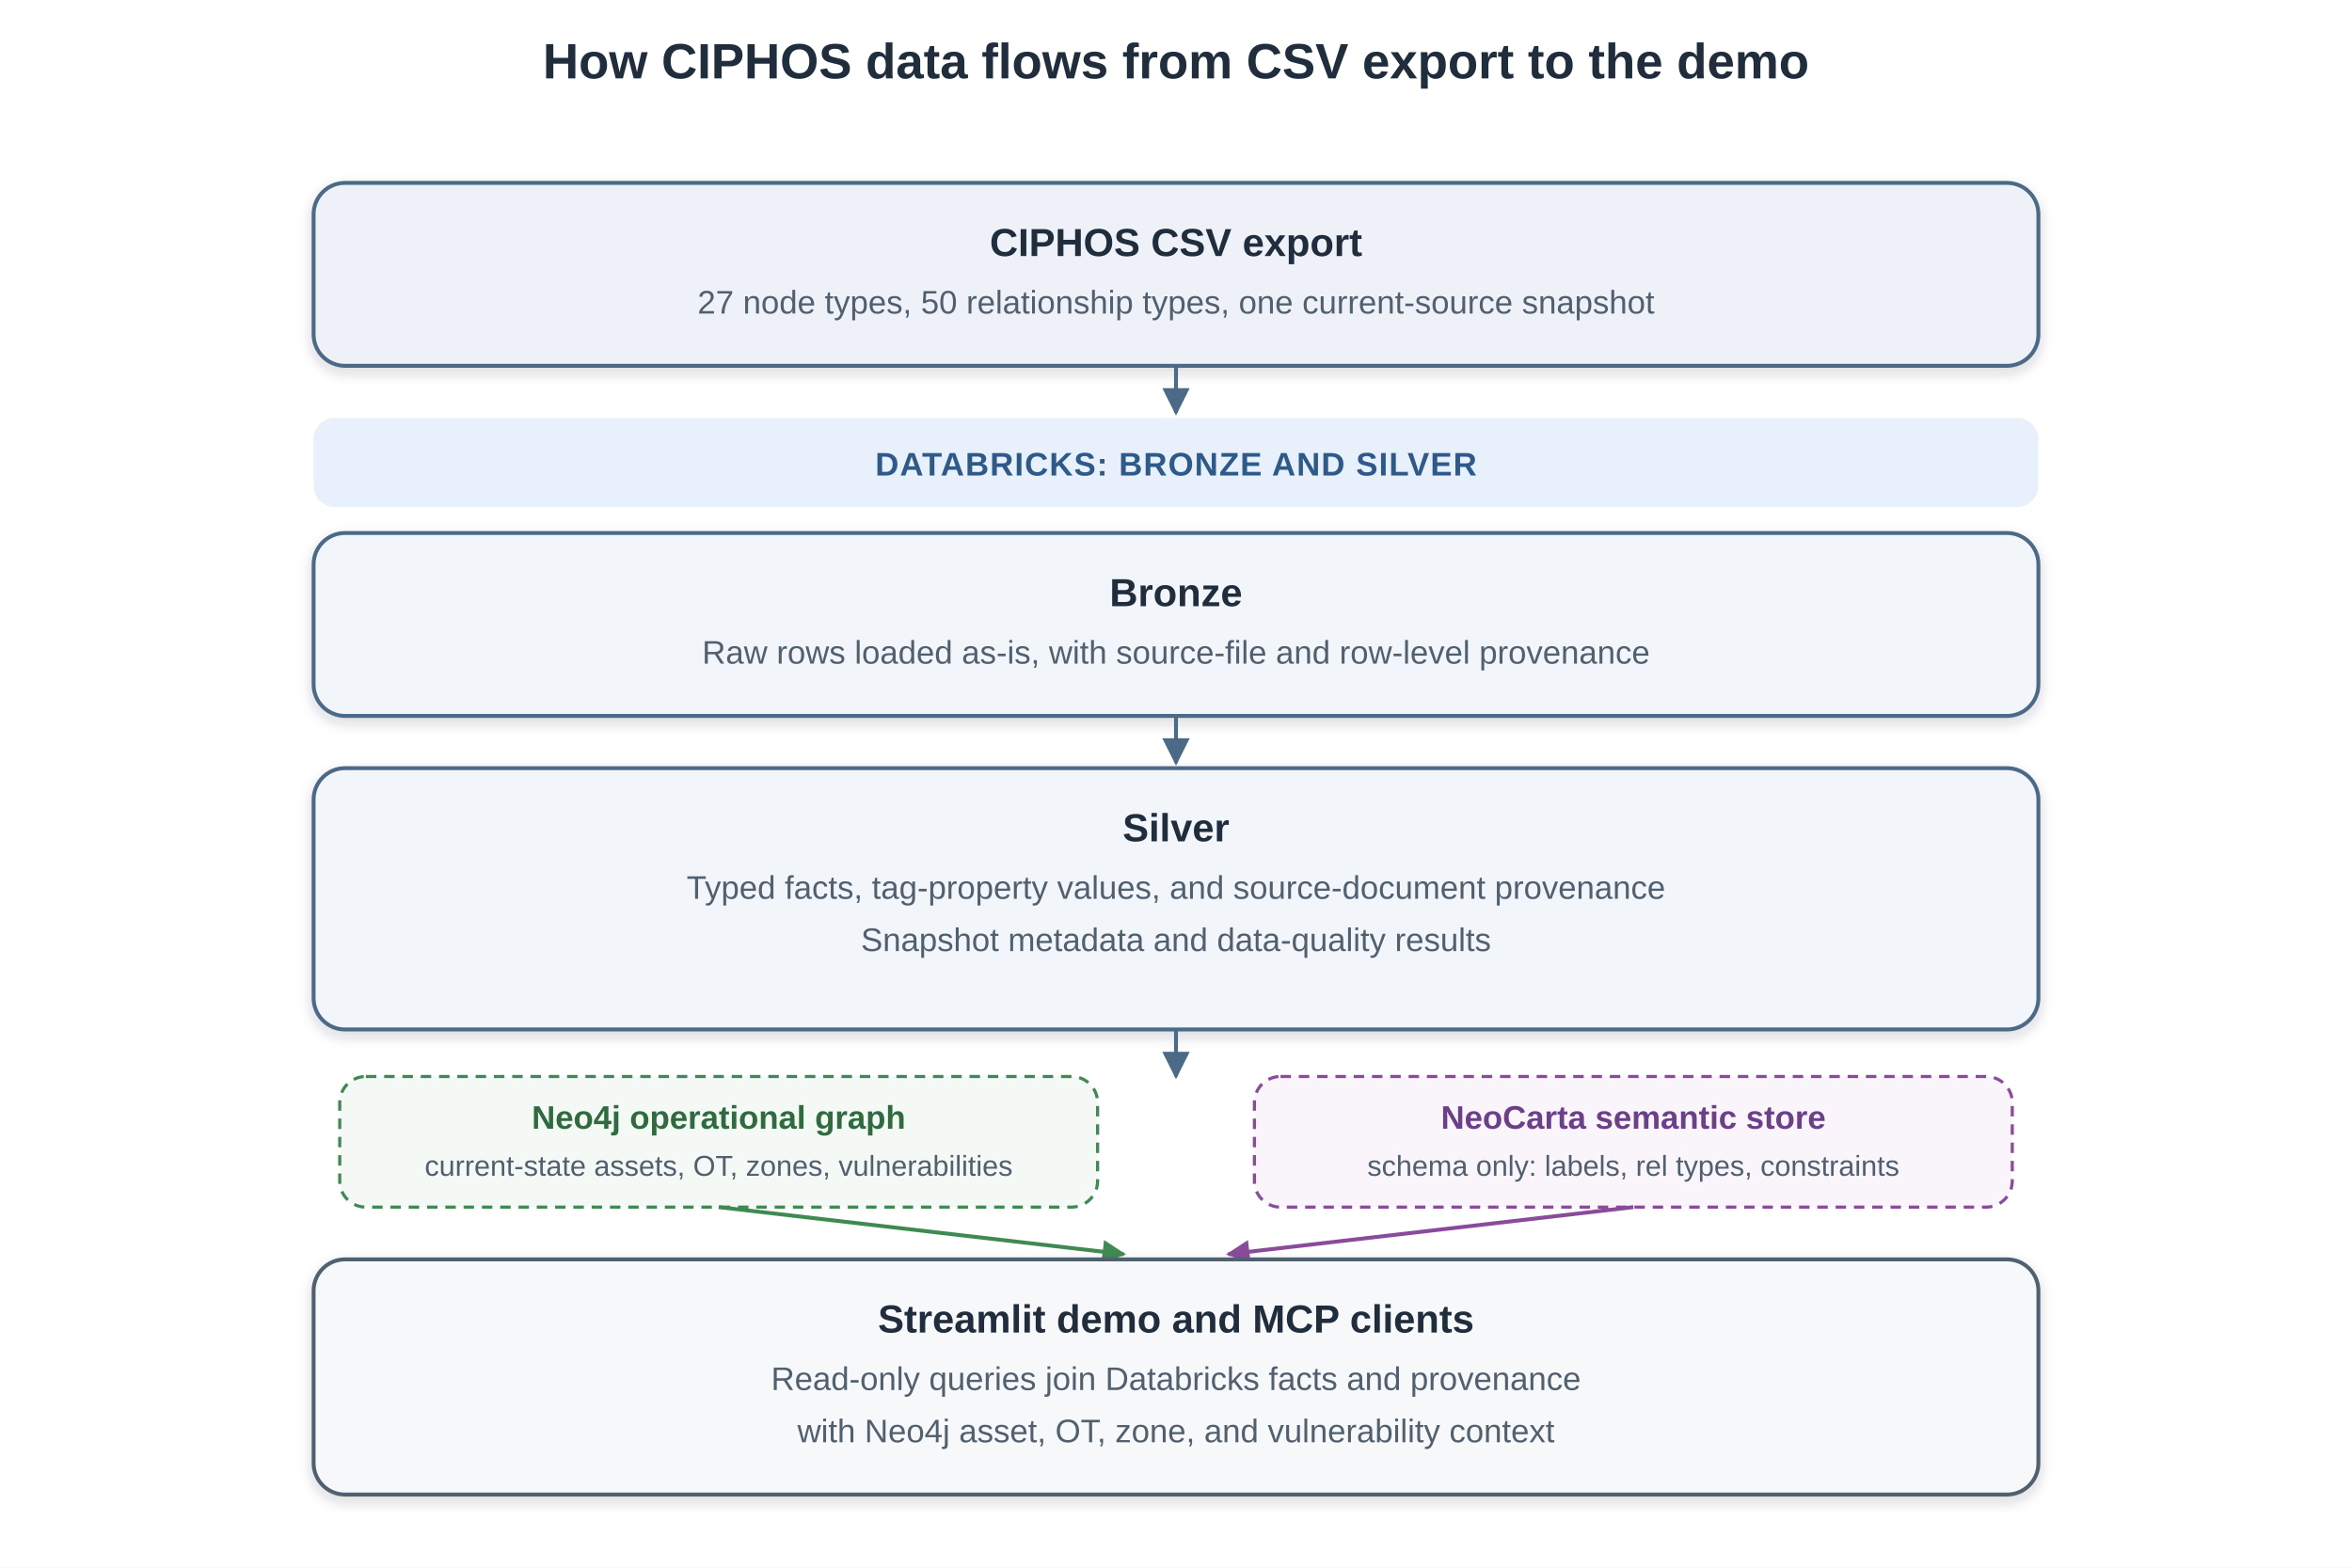
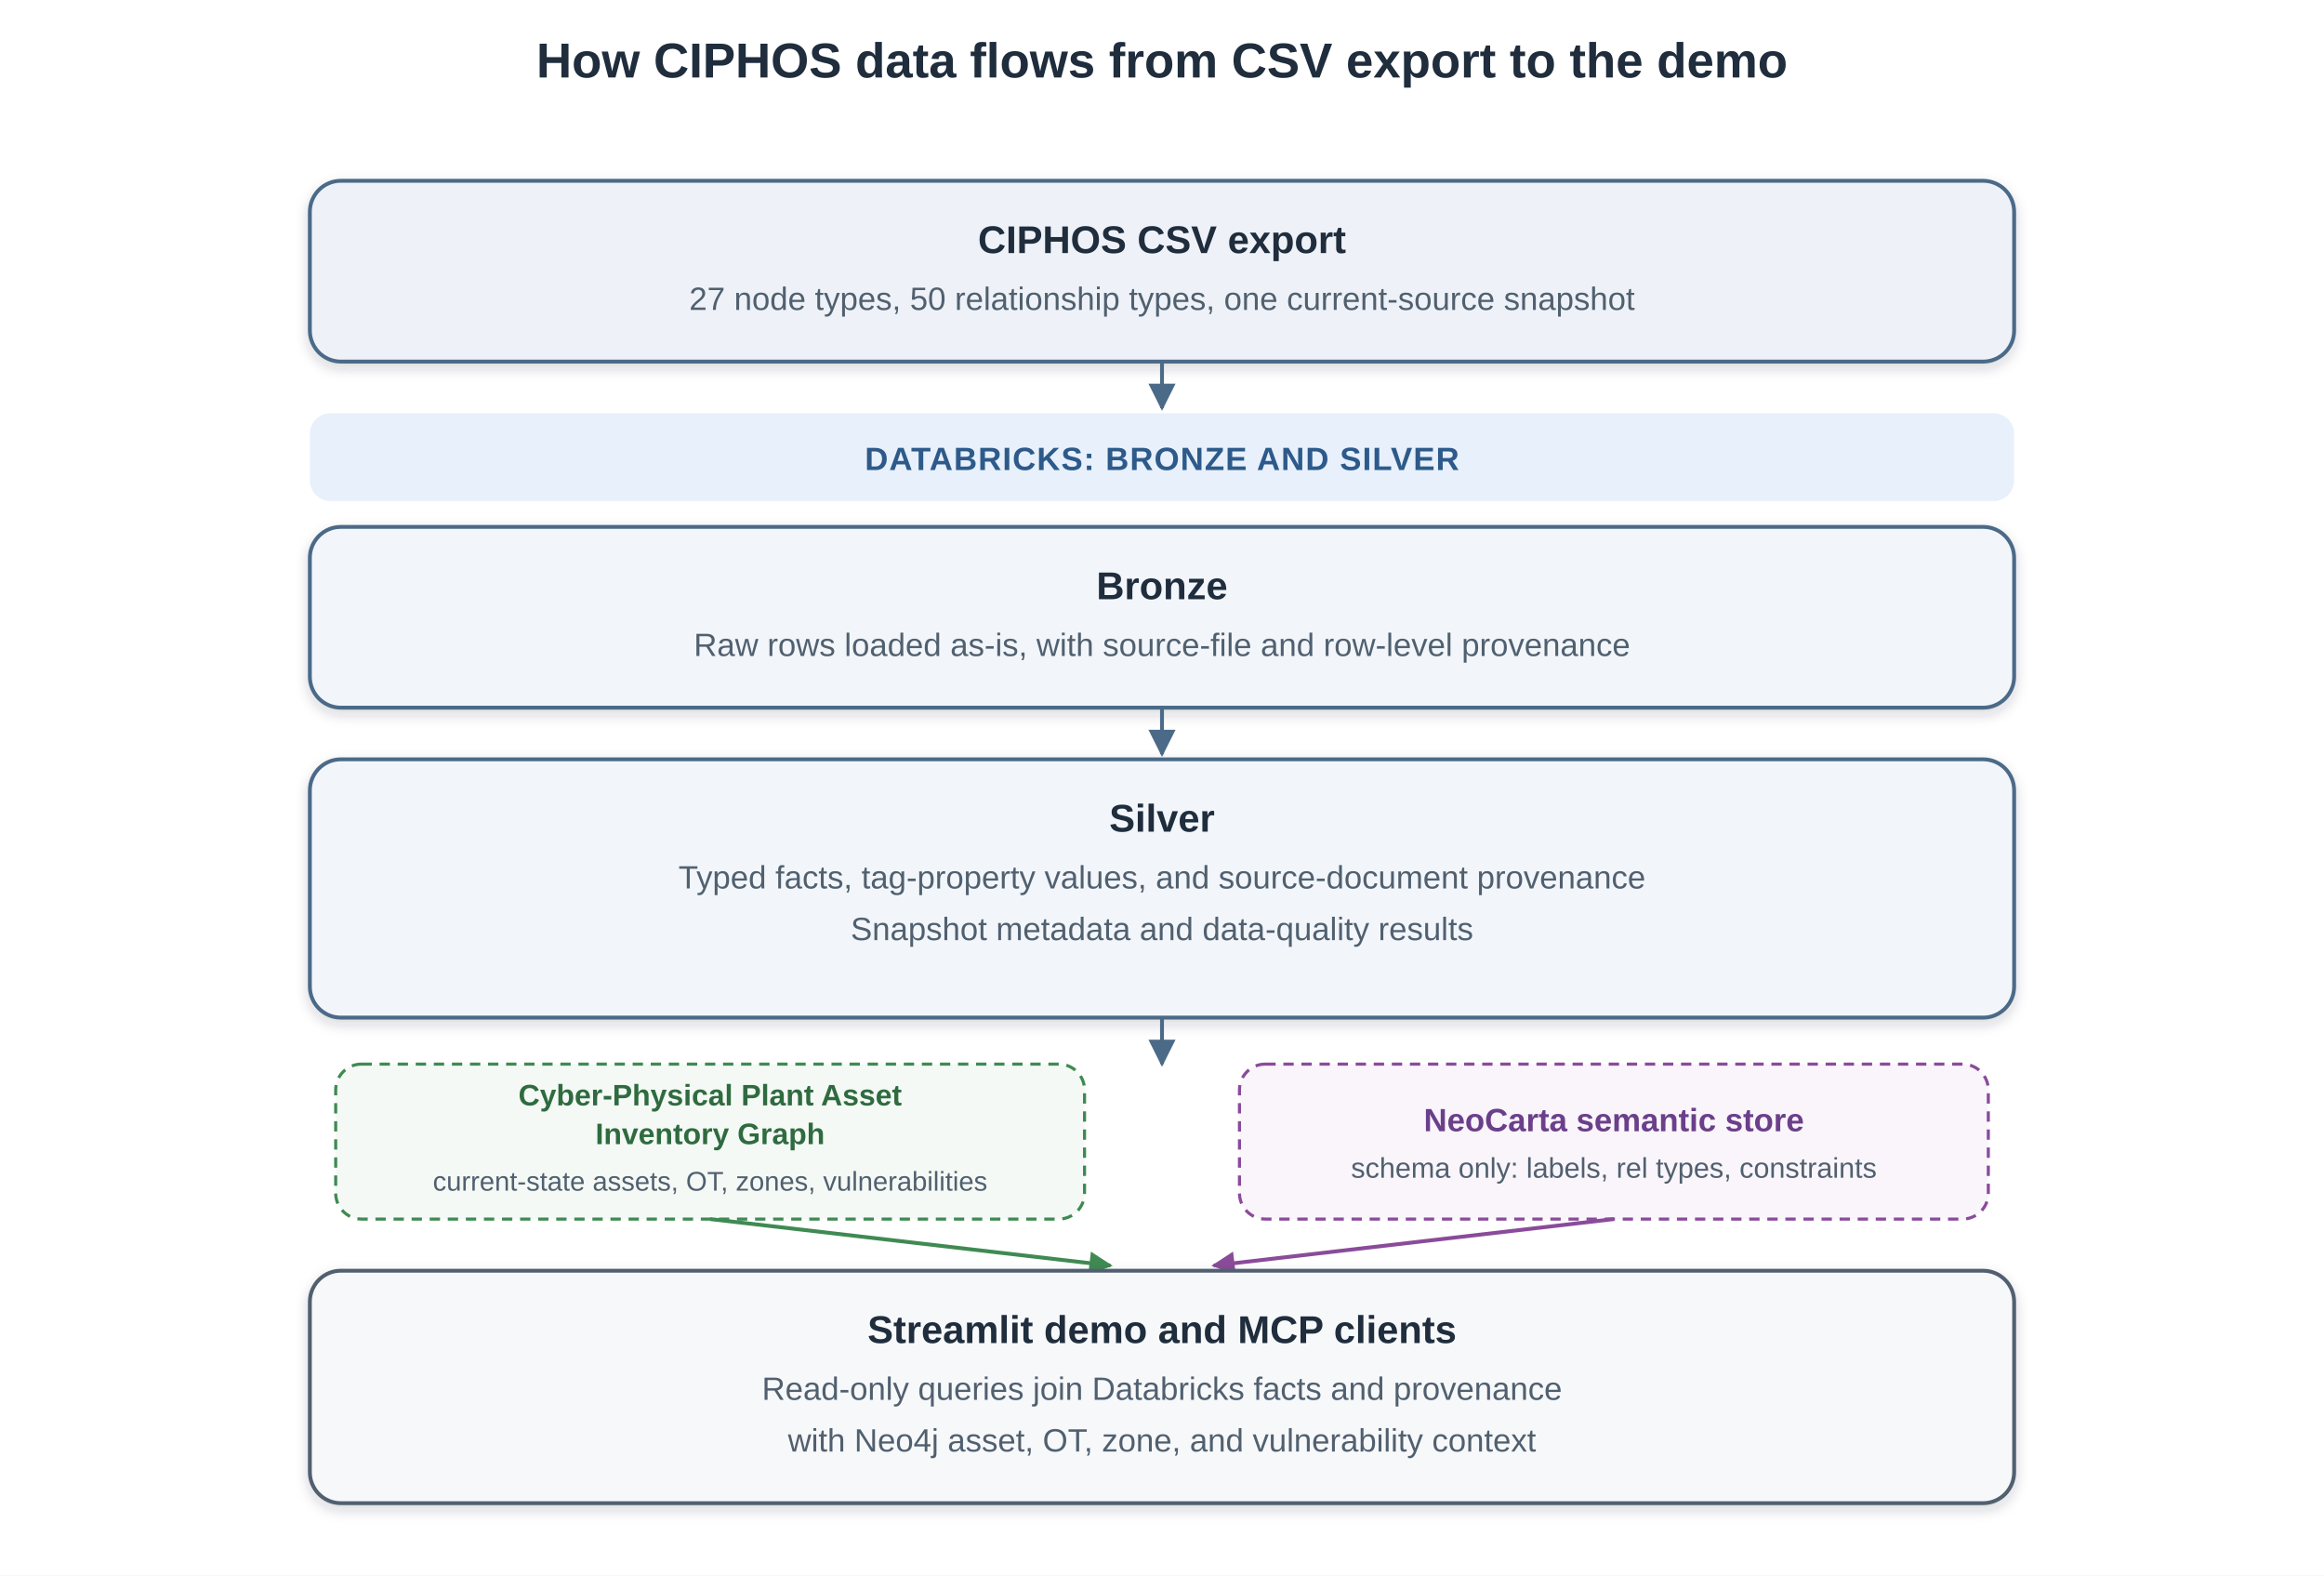
- <svg xmlns="http://www.w3.org/2000/svg" viewBox="0 0 900 600" font-family="-apple-system, Helvetica Neue, Arial, sans-serif">
+ <svg xmlns="http://www.w3.org/2000/svg" viewBox="0 0 900 610" font-family="-apple-system, Helvetica Neue, Arial, sans-serif">
  <defs>
    <marker id="arrowBlue" viewBox="0 0 10 10" refX="9" refY="5" markerWidth="7" markerHeight="7" orient="auto-start-reverse">
      <path d="M0,0 L10,5 L0,10 z" fill="#4b6a88" />
    </marker>
    <marker id="arrowGreen" viewBox="0 0 10 10" refX="9" refY="5" markerWidth="6" markerHeight="6" orient="auto-start-reverse">
      <path d="M0,0 L10,5 L0,10 z" fill="#3f8a53" />
    </marker>
    <marker id="arrowPurple" viewBox="0 0 10 10" refX="9" refY="5" markerWidth="6" markerHeight="6" orient="auto-start-reverse">
      <path d="M0,0 L10,5 L0,10 z" fill="#8a4b9a" />
    </marker>
    <filter id="softShadow" x="-20%" y="-20%" width="140%" height="140%">
      <feDropShadow dx="0" dy="2" stdDeviation="2.5" flood-color="#1f2d3d" flood-opacity="0.18" />
    </filter>
  </defs>
-   <rect width="900" height="600" fill="#ffffff" />
+   <rect width="900" height="610" fill="#ffffff" />
  <text x="450" y="30" text-anchor="middle" font-size="19" font-weight="700" fill="#1f2d3d">
    How CIPHOS data flows from CSV export to the demo
  </text>
  <rect x="120" y="70" width="660" height="70" rx="12" fill="#eef2f8" stroke="#4b6a88" stroke-width="1.5" filter="url(#softShadow)" />
  <text x="450" y="98" text-anchor="middle" font-size="15" font-weight="600" fill="#1f2d3d">CIPHOS CSV export</text>
  <text x="450" y="120" text-anchor="middle" font-size="12.5" fill="#51606f">27 node types, 50 relationship types, one current-source snapshot</text>
  <line x1="450" y1="140" x2="450" y2="158" stroke="#4b6a88" stroke-width="1.5" marker-end="url(#arrowBlue)" />
  <rect x="120" y="160" width="660" height="34" rx="8" fill="#e7f0fb" />
  <text x="450" y="182" text-anchor="middle" font-size="12.5" font-weight="700" fill="#2d5a8a" letter-spacing="0.4">
    DATABRICKS: BRONZE AND SILVER
  </text>
  <rect x="120" y="204" width="660" height="70" rx="12" fill="#f2f6fb" stroke="#4b6a88" stroke-width="1.5" filter="url(#softShadow)" />
  <text x="450" y="232" text-anchor="middle" font-size="15" font-weight="600" fill="#1f2d3d">Bronze</text>
  <text x="450" y="254" text-anchor="middle" font-size="12.5" fill="#51606f">Raw rows loaded as-is, with source-file and row-level provenance</text>
  <line x1="450" y1="274" x2="450" y2="292" stroke="#4b6a88" stroke-width="1.5" marker-end="url(#arrowBlue)" />
  <rect x="120" y="294" width="660" height="100" rx="12" fill="#f2f6fb" stroke="#4b6a88" stroke-width="1.5" filter="url(#softShadow)" />
  <text x="450" y="322" text-anchor="middle" font-size="15" font-weight="600" fill="#1f2d3d">Silver</text>
  <text x="450" y="344" text-anchor="middle" font-size="12.5" fill="#51606f">Typed facts, tag-property values, and source-document provenance</text>
  <text x="450" y="364" text-anchor="middle" font-size="12.5" fill="#51606f">Snapshot metadata and data-quality results</text>
  <line x1="450" y1="394" x2="450" y2="412" stroke="#4b6a88" stroke-width="1.5" marker-end="url(#arrowBlue)" />
-   <rect x="130" y="412" width="290" height="50" rx="10" fill="#f4f9f5" stroke="#3f8a53" stroke-width="1.2" stroke-dasharray="4 3" />
-   <text x="275" y="432" text-anchor="middle" font-size="12.5" font-weight="600" fill="#2f6b3f">Neo4j operational graph</text>
-   <text x="275" y="450" text-anchor="middle" font-size="11" fill="#51606f">current-state assets, OT, zones, vulnerabilities</text>
-   <rect x="480" y="412" width="290" height="50" rx="10" fill="#f9f5fb" stroke="#8a4b9a" stroke-width="1.2" stroke-dasharray="4 3" />
-   <text x="625" y="432" text-anchor="middle" font-size="12.5" font-weight="600" fill="#6b3f8a">NeoCarta semantic store</text>
-   <text x="625" y="450" text-anchor="middle" font-size="11" fill="#51606f">schema only: labels, rel types, constraints</text>
-   <line x1="275" y1="462" x2="430" y2="480" stroke="#3f8a53" stroke-width="1.5" marker-end="url(#arrowGreen)" />
-   <line x1="625" y1="462" x2="470" y2="480" stroke="#8a4b9a" stroke-width="1.5" marker-end="url(#arrowPurple)" />
-   <rect x="120" y="482" width="660" height="90" rx="12" fill="#f7f8fa" stroke="#51606f" stroke-width="1.5" filter="url(#softShadow)" />
-   <text x="450" y="510" text-anchor="middle" font-size="15" font-weight="600" fill="#1f2d3d">Streamlit demo and MCP clients</text>
-   <text x="450" y="532" text-anchor="middle" font-size="12.5" fill="#51606f">Read-only queries join Databricks facts and provenance</text>
-   <text x="450" y="552" text-anchor="middle" font-size="12.5" fill="#51606f">with Neo4j asset, OT, zone, and vulnerability context</text>
+   <rect x="130" y="412" width="290" height="60" rx="10" fill="#f4f9f5" stroke="#3f8a53" stroke-width="1.2" stroke-dasharray="4 3" />
+   <text x="275" y="428" text-anchor="middle" font-size="11.5" font-weight="600" fill="#2f6b3f">Cyber-Physical Plant Asset</text>
+   <text x="275" y="443" text-anchor="middle" font-size="11.5" font-weight="600" fill="#2f6b3f">Inventory Graph</text>
+   <text x="275" y="461" text-anchor="middle" font-size="10.5" fill="#51606f">current-state assets, OT, zones, vulnerabilities</text>
+   <rect x="480" y="412" width="290" height="60" rx="10" fill="#f9f5fb" stroke="#8a4b9a" stroke-width="1.2" stroke-dasharray="4 3" />
+   <text x="625" y="438" text-anchor="middle" font-size="12.5" font-weight="600" fill="#6b3f8a">NeoCarta semantic store</text>
+   <text x="625" y="456" text-anchor="middle" font-size="11" fill="#51606f">schema only: labels, rel types, constraints</text>
+   <line x1="275" y1="472" x2="430" y2="490" stroke="#3f8a53" stroke-width="1.5" marker-end="url(#arrowGreen)" />
+   <line x1="625" y1="472" x2="470" y2="490" stroke="#8a4b9a" stroke-width="1.5" marker-end="url(#arrowPurple)" />
+   <rect x="120" y="492" width="660" height="90" rx="12" fill="#f7f8fa" stroke="#51606f" stroke-width="1.5" filter="url(#softShadow)" />
+   <text x="450" y="520" text-anchor="middle" font-size="15" font-weight="600" fill="#1f2d3d">Streamlit demo and MCP clients</text>
+   <text x="450" y="542" text-anchor="middle" font-size="12.5" fill="#51606f">Read-only queries join Databricks facts and provenance</text>
+   <text x="450" y="562" text-anchor="middle" font-size="12.5" fill="#51606f">with Neo4j asset, OT, zone, and vulnerability context</text>
</svg>
